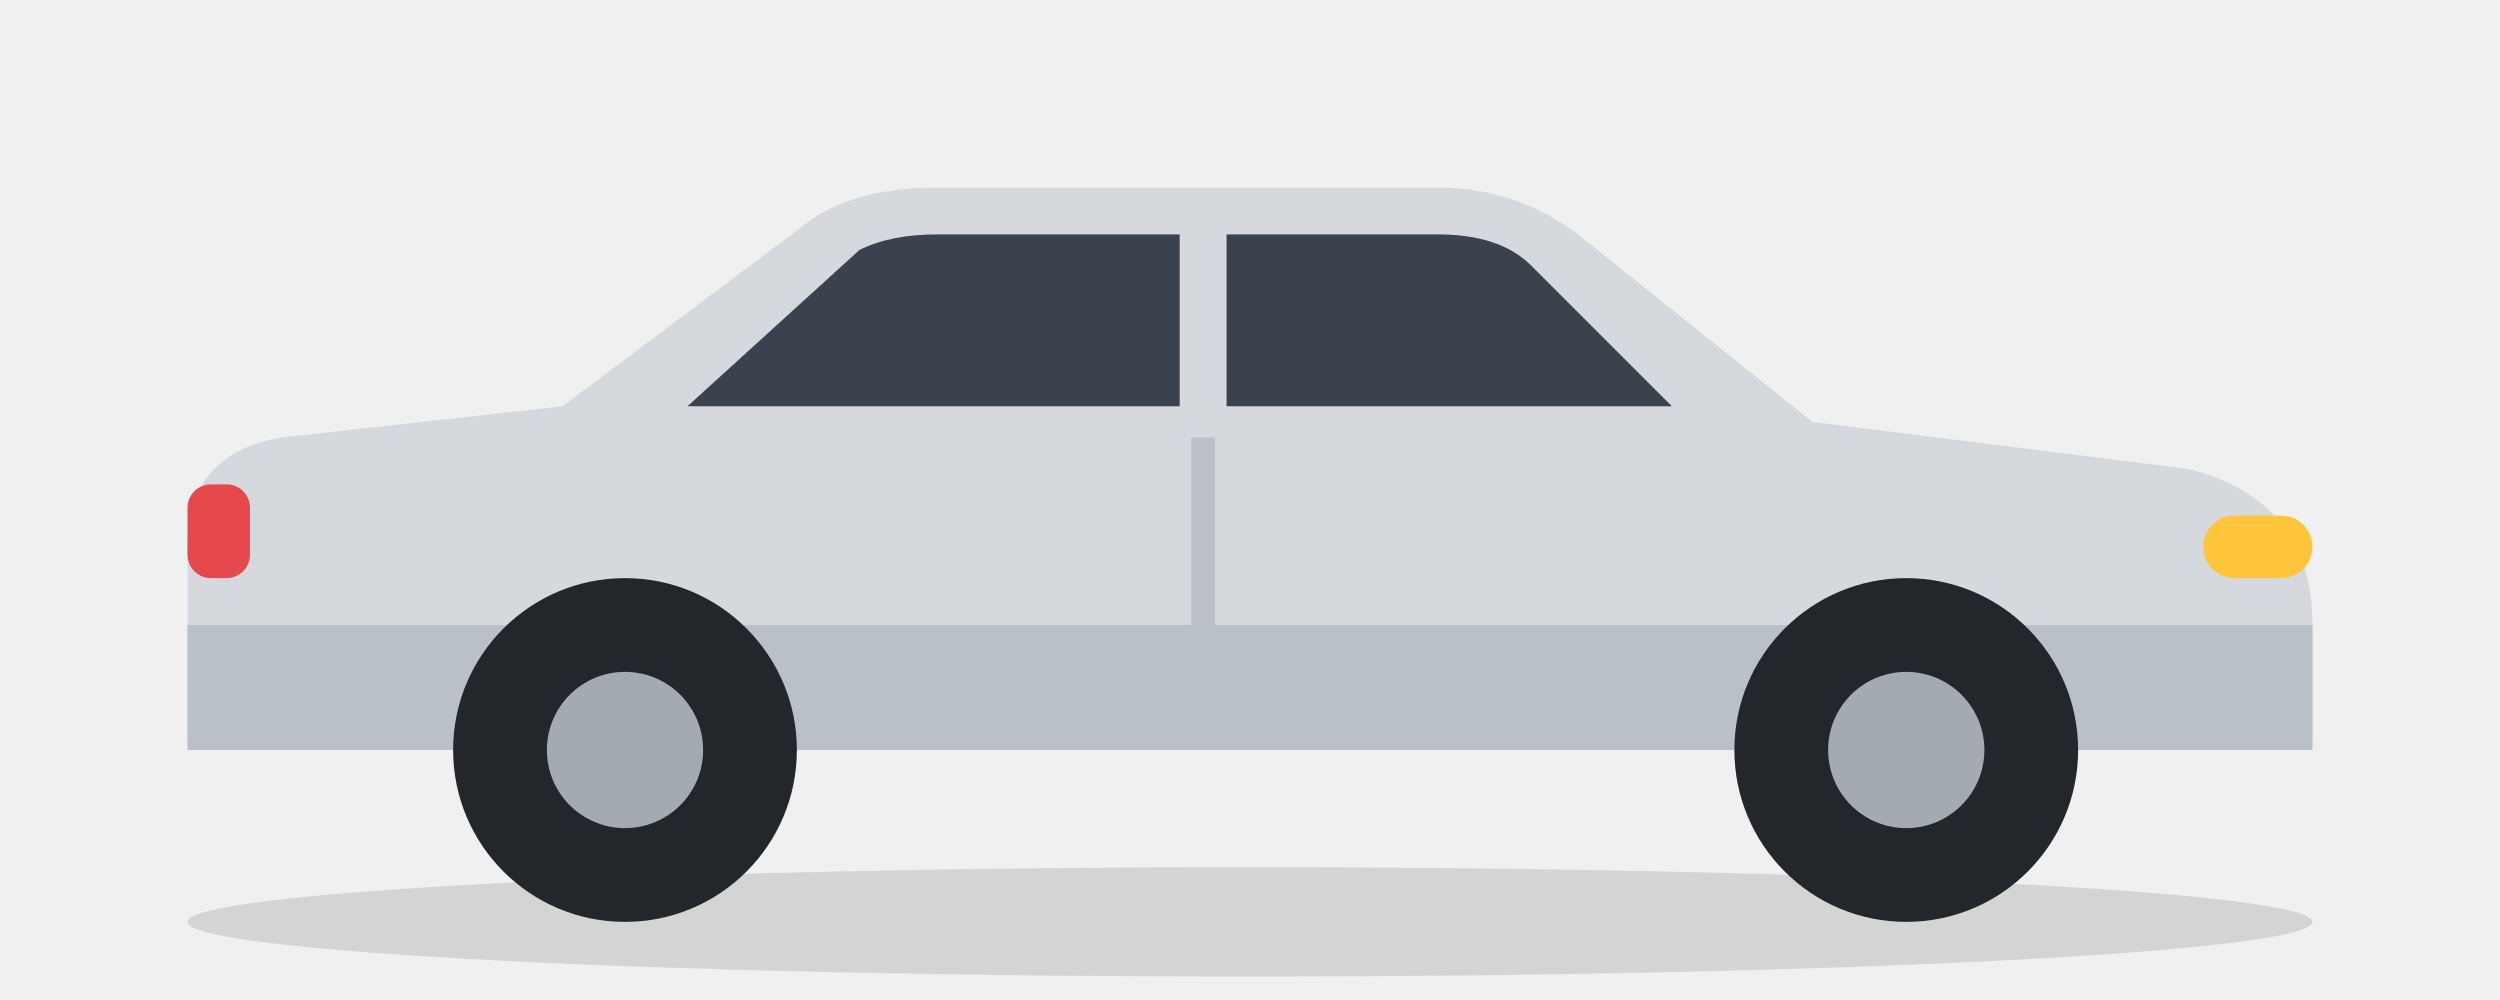
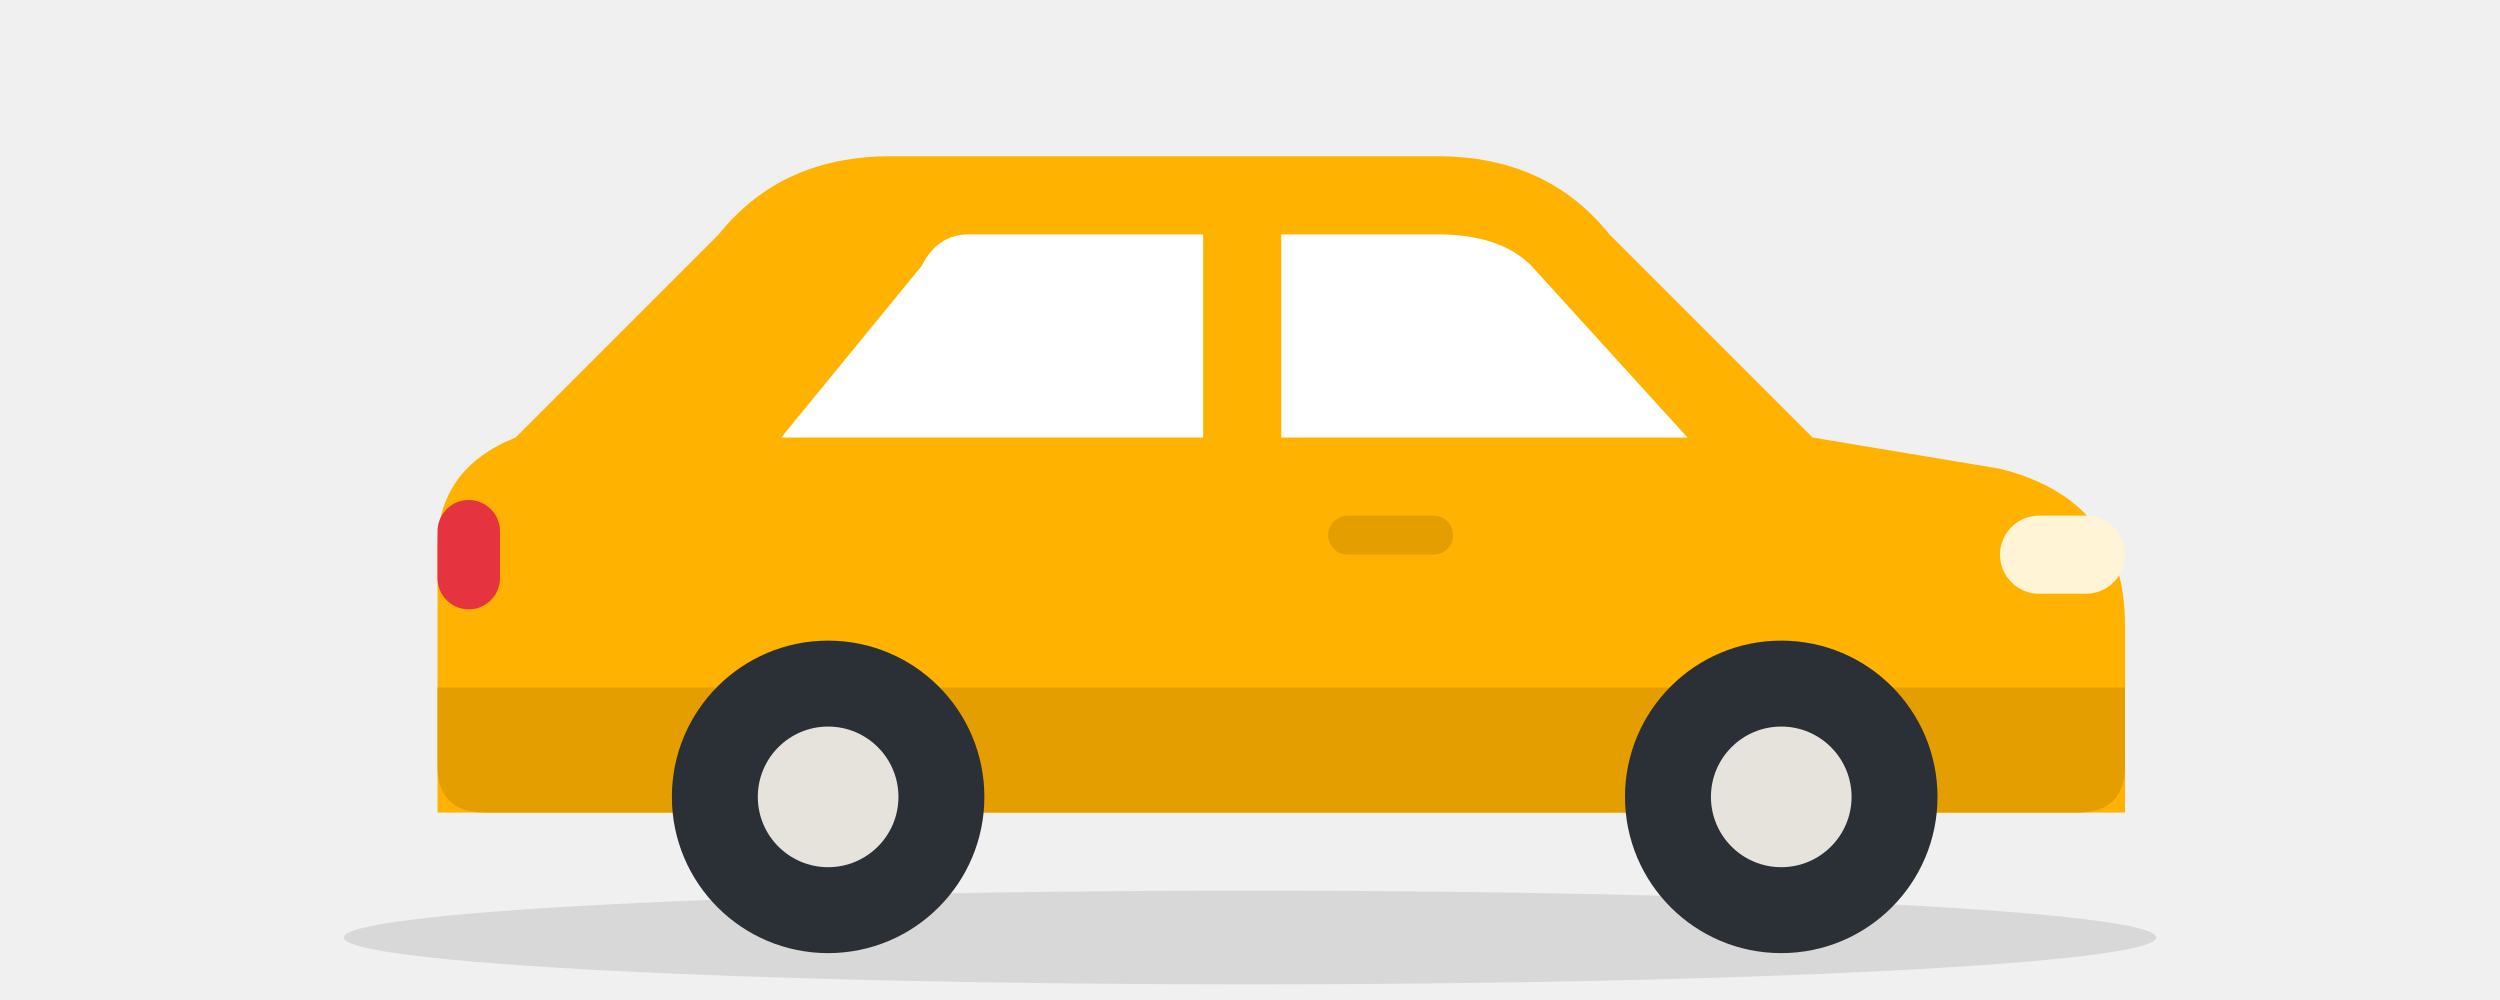
<svg xmlns="http://www.w3.org/2000/svg" viewBox="0 0 160 64" width="160" height="64">
-   <ellipse cx="80" cy="59" rx="68" ry="3.5" fill="#000000" fill-opacity="0.12" />
-   <path d="M12 47 L12 35 Q12 29 18 28 L36 26 L52 14 Q55 12 60 12 L92 12 Q97 12 101 15 L116 27 L140 30 Q148 32 148 40 L148 47 Q148 48 147 48 L13 48 Q12 48 12 47 Z" fill="#D5D9DE" />
-   <rect x="12" y="40" width="136" height="8" fill="#BAC0C7" />
-   <path d="M44 26 L55 16 Q57 15 60 15 L92 15 Q96 15 98 17 L107 26 Z" fill="#3A434D" />
-   <rect x="75.5" y="14" width="3" height="13" fill="#D5D9DE" />
-   <path d="M77 28 L77 44" stroke="#BAC0C7" stroke-width="1.5" />
-   <rect x="141" y="33" width="7" height="4" rx="2" fill="#FFC53D" />
-   <rect x="12" y="31" width="4" height="6" rx="1.5" fill="#E5484D" />
-   <circle cx="40" cy="48" r="11" fill="#23272C" />
-   <circle cx="40" cy="48" r="5" fill="#A3AAB2" />
-   <circle cx="122" cy="48" r="11" fill="#23272C" />
-   <circle cx="122" cy="48" r="5" fill="#A3AAB2" />
+   <ellipse cx="80" cy="60" rx="58" ry="3" fill="#000000" fill-opacity="0.10" />
+   <path d="M28 52 L28 35 Q28 30 33 28 L46 15 Q50 10 57 10 L92 10 Q99 10 103 15 L116 28 L128 30 Q136 32 136 40 L136 52 Z" fill="#FFB300" />
+   <path d="M28 44 L136 44 L136 49 Q136 52 133 52 L31 52 Q28 52 28 49 Z" fill="#E59E00" />
+   <path d="M50 28 L59 17 Q60 15 62 15 L77 15 L77 28 Z" fill="#FFFFFF" />
+   <path d="M82 15 L92 15 Q96 15 98 17 L108 28 L82 28 Z" fill="#FFFFFF" />
+   <rect x="85" y="33" width="8" height="2.5" rx="1.25" fill="#E59E00" />
+   <rect x="128" y="33" width="8" height="5" rx="2.5" fill="#FFF4D6" />
+   <rect x="28" y="32" width="4" height="7" rx="2" fill="#E5343F" />
+   <circle cx="53" cy="51" r="10" fill="#2B2F36" />
+   <circle cx="53" cy="51" r="4.5" fill="#E6E3DC" />
+   <circle cx="114" cy="51" r="10" fill="#2B2F36" />
+   <circle cx="114" cy="51" r="4.5" fill="#E6E3DC" />
</svg>
